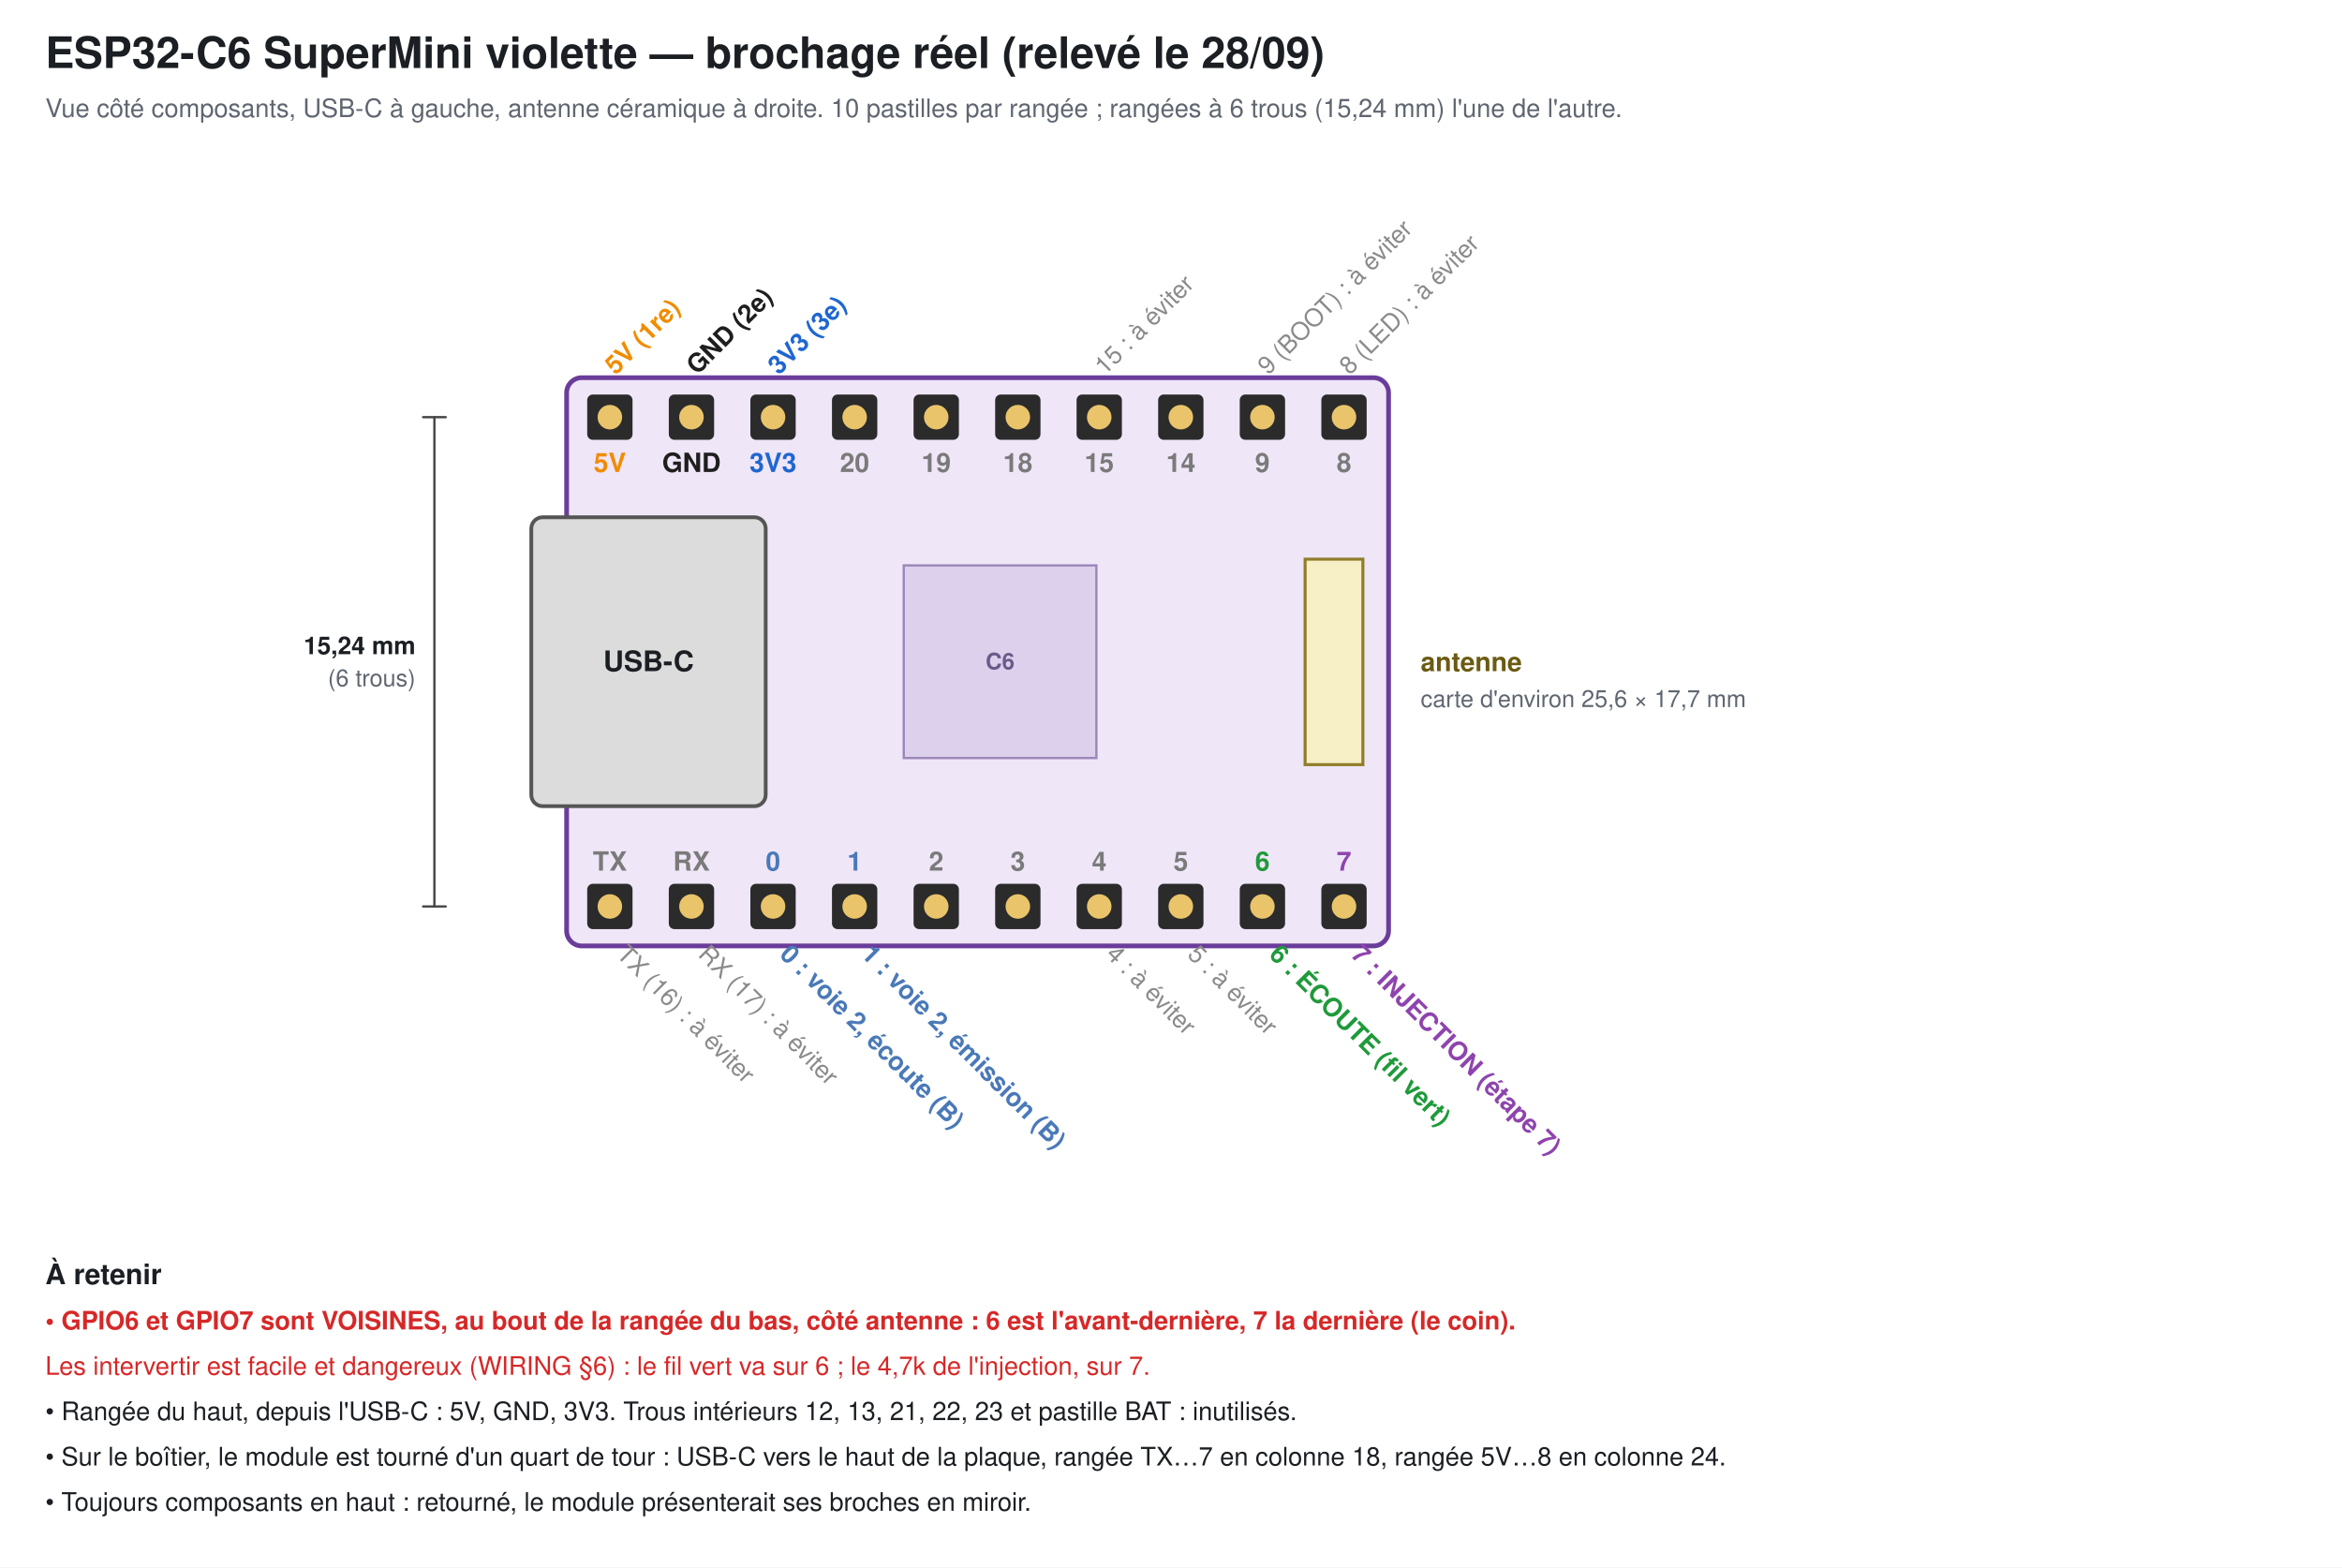
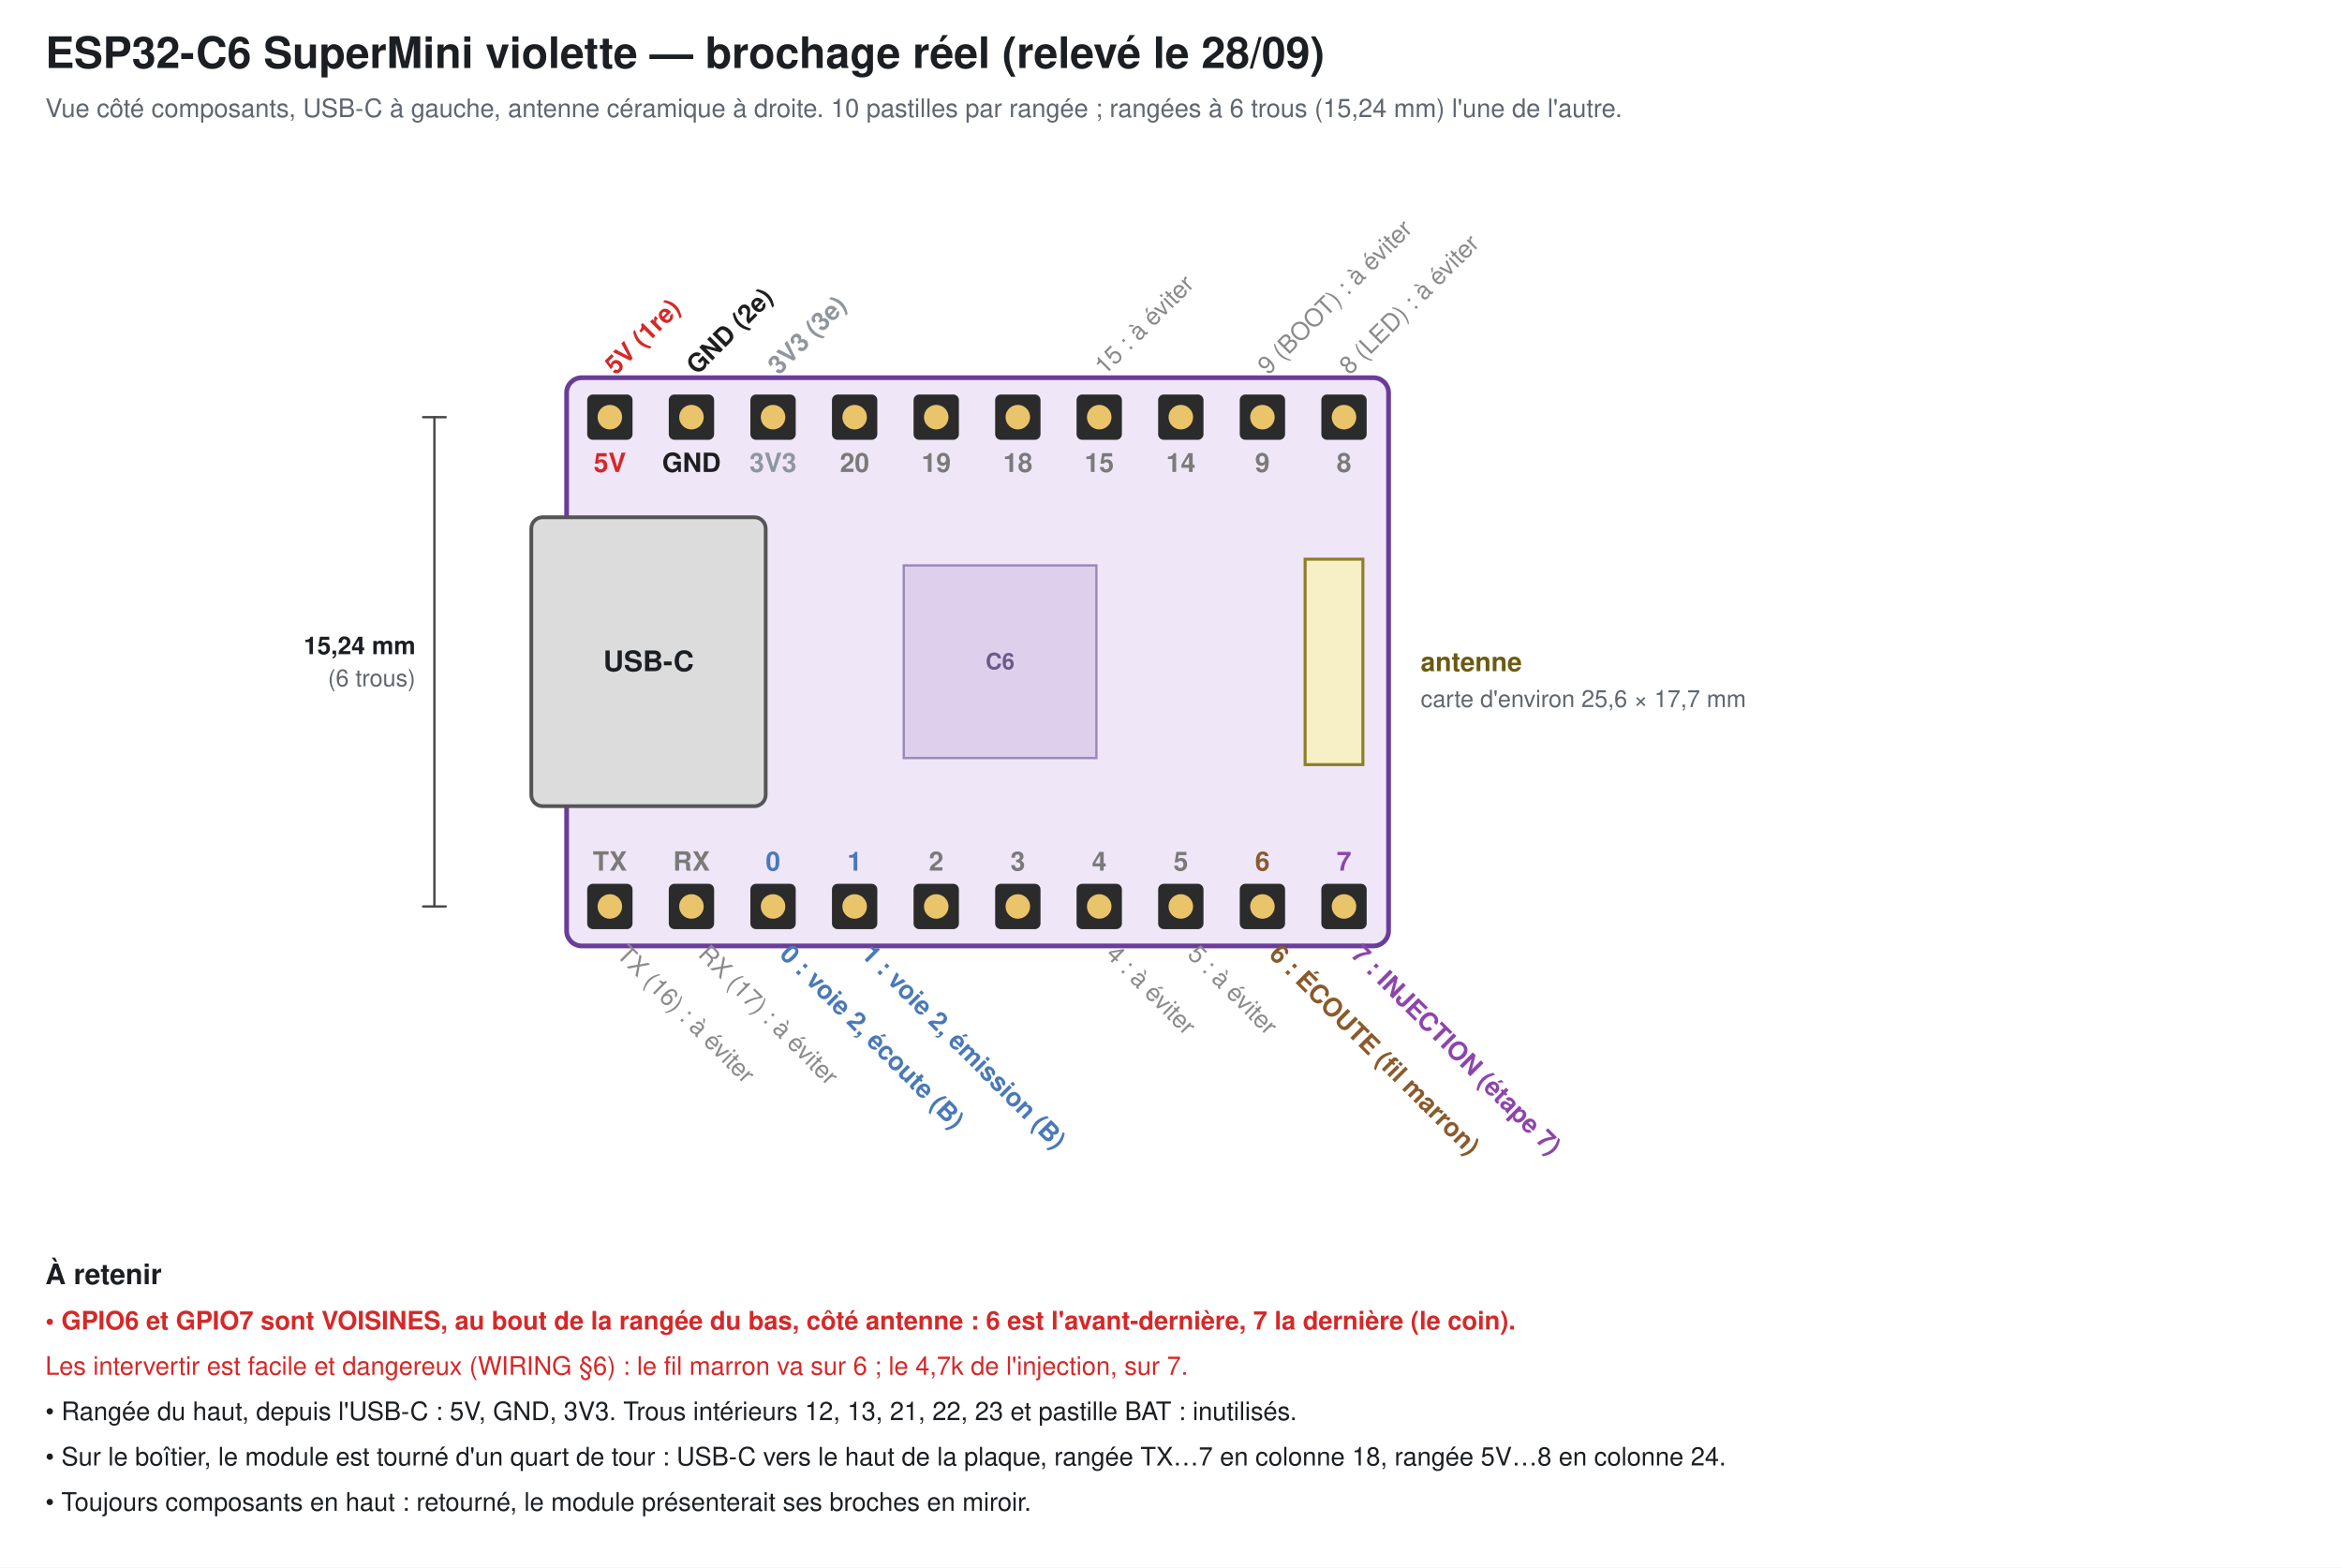
<svg xmlns="http://www.w3.org/2000/svg" width="1240" height="830" viewBox="0 0 1240 830" font-family="Helvetica, Arial, sans-serif">
  <rect width="1240" height="830" fill="#ffffff" />
  <text x="24.0" y="36.0" font-size="23.0" fill="#1b1f23" text-anchor="start" font-weight="bold">ESP32-C6 SuperMini violette — brochage réel (relevé le 28/09)</text>
  <text x="24.0" y="62.0" font-size="13.5" fill="#5f6670" text-anchor="start">Vue côté composants, USB-C à gauche, antenne céramique à droite. 10 pastilles par rangée ; rangées à 6 trous (15,24 mm) l'une de l'autre.</text>
  <rect x="300.0" y="200.0" width="435.2" height="300.9" rx="8.0" fill="#efe6f8" stroke="#6a3d9a" stroke-width="2.50" />
  <rect x="281.3" y="273.9" width="124.1" height="153.0" rx="6.0" fill="#dcdcdc" stroke="#555555" stroke-width="2.00" />
  <text x="343.4" y="355.4" font-size="15.0" fill="#1b1f23" text-anchor="middle" font-weight="bold">USB-C</text>
  <rect x="691.0" y="296.1" width="30.6" height="108.8" rx="0.0" fill="#f7f0c6" stroke="#8f7d2a" stroke-width="1.60" />
  <text x="752.2" y="355.4" font-size="14.0" fill="#6b5b12" text-anchor="start" font-weight="bold">antenne</text>
  <rect x="478.5" y="299.4" width="102.0" height="102.0" rx="0.0" fill="#ddd0ec" stroke="#9a86b8" stroke-width="1.20" />
  <text x="529.5" y="354.4" font-size="12.0" fill="#6a5a8a" text-anchor="middle" font-weight="bold">C6</text>
  <rect x="310.9" y="208.9" width="24.0" height="24.0" rx="3.0" fill="#2b2b2b" />
  <circle cx="322.9" cy="220.9" r="6.50" fill="#e9c46a" />
-   <text x="322.9" y="249.9" font-size="14.0" fill="#f08c00" text-anchor="middle" font-weight="bold">5V</text>
-   <text x="325.9" y="198.9" font-size="13.5" fill="#f08c00" text-anchor="start" font-weight="bold" transform="rotate(-45 325.9 198.9)">5V (1re)</text>
+   <text x="322.9" y="249.9" font-size="14.0" fill="#d62828" text-anchor="middle" font-weight="bold">5V</text>
+   <text x="325.9" y="198.9" font-size="13.5" fill="#d62828" text-anchor="start" font-weight="bold" transform="rotate(-45 325.9 198.9)">5V (1re)</text>
  <rect x="354.1" y="208.9" width="24.0" height="24.0" rx="3.0" fill="#2b2b2b" />
  <circle cx="366.1" cy="220.9" r="6.50" fill="#e9c46a" />
  <text x="366.1" y="249.9" font-size="14.0" fill="#1e1e1e" text-anchor="middle" font-weight="bold">GND</text>
  <text x="369.1" y="198.9" font-size="13.5" fill="#1e1e1e" text-anchor="start" font-weight="bold" transform="rotate(-45 369.1 198.9)">GND (2e)</text>
  <rect x="397.3" y="208.9" width="24.0" height="24.0" rx="3.0" fill="#2b2b2b" />
  <circle cx="409.3" cy="220.9" r="6.50" fill="#e9c46a" />
-   <text x="409.3" y="249.9" font-size="14.0" fill="#1f66d1" text-anchor="middle" font-weight="bold">3V3</text>
-   <text x="412.3" y="198.9" font-size="13.5" fill="#1f66d1" text-anchor="start" font-weight="bold" transform="rotate(-45 412.3 198.9)">3V3 (3e)</text>
+   <text x="409.3" y="249.9" font-size="14.0" fill="#8f969d" text-anchor="middle" font-weight="bold">3V3</text>
+   <text x="412.3" y="198.9" font-size="13.5" fill="#8f969d" text-anchor="start" font-weight="bold" transform="rotate(-45 412.3 198.9)">3V3 (3e)</text>
  <rect x="440.5" y="208.9" width="24.0" height="24.0" rx="3.0" fill="#2b2b2b" />
  <circle cx="452.5" cy="220.9" r="6.50" fill="#e9c46a" />
  <text x="452.5" y="249.9" font-size="14.0" fill="#7a7a7a" text-anchor="middle" font-weight="bold">20</text>
  <rect x="483.7" y="208.9" width="24.0" height="24.0" rx="3.0" fill="#2b2b2b" />
  <circle cx="495.7" cy="220.9" r="6.50" fill="#e9c46a" />
  <text x="495.7" y="249.9" font-size="14.0" fill="#7a7a7a" text-anchor="middle" font-weight="bold">19</text>
  <rect x="526.9" y="208.9" width="24.0" height="24.0" rx="3.0" fill="#2b2b2b" />
  <circle cx="538.9" cy="220.9" r="6.50" fill="#e9c46a" />
  <text x="538.9" y="249.9" font-size="14.0" fill="#7a7a7a" text-anchor="middle" font-weight="bold">18</text>
  <rect x="570.0" y="208.9" width="24.0" height="24.0" rx="3.0" fill="#2b2b2b" />
  <circle cx="582.0" cy="220.9" r="6.50" fill="#e9c46a" />
  <text x="582.0" y="249.9" font-size="14.0" fill="#7a7a7a" text-anchor="middle" font-weight="bold">15</text>
  <text x="585.0" y="198.9" font-size="13.0" fill="#8a8a8a" text-anchor="start" transform="rotate(-45 585.0 198.9)">15 : à éviter</text>
  <rect x="613.2" y="208.9" width="24.0" height="24.0" rx="3.0" fill="#2b2b2b" />
  <circle cx="625.2" cy="220.9" r="6.50" fill="#e9c46a" />
  <text x="625.2" y="249.9" font-size="14.0" fill="#7a7a7a" text-anchor="middle" font-weight="bold">14</text>
  <rect x="656.4" y="208.9" width="24.0" height="24.0" rx="3.0" fill="#2b2b2b" />
  <circle cx="668.4" cy="220.9" r="6.50" fill="#e9c46a" />
  <text x="668.4" y="249.9" font-size="14.0" fill="#7a7a7a" text-anchor="middle" font-weight="bold">9</text>
  <text x="671.4" y="198.9" font-size="13.0" fill="#8a8a8a" text-anchor="start" transform="rotate(-45 671.4 198.9)">9 (BOOT) : à éviter</text>
  <rect x="699.6" y="208.9" width="24.0" height="24.0" rx="3.0" fill="#2b2b2b" />
  <circle cx="711.6" cy="220.9" r="6.50" fill="#e9c46a" />
  <text x="711.6" y="249.9" font-size="14.0" fill="#7a7a7a" text-anchor="middle" font-weight="bold">8</text>
  <text x="714.6" y="198.9" font-size="13.0" fill="#8a8a8a" text-anchor="start" transform="rotate(-45 714.6 198.9)">8 (LED) : à éviter</text>
  <rect x="310.9" y="468.0" width="24.0" height="24.0" rx="3.0" fill="#2b2b2b" />
  <circle cx="322.9" cy="480.0" r="6.50" fill="#e9c46a" />
  <text x="322.9" y="461.0" font-size="14.0" fill="#7a7a7a" text-anchor="middle" font-weight="bold">TX</text>
  <text x="325.9" y="506.0" font-size="13.0" fill="#8a8a8a" text-anchor="start" transform="rotate(45 325.9 506.0)">TX (16) : à éviter</text>
  <rect x="354.1" y="468.0" width="24.0" height="24.0" rx="3.0" fill="#2b2b2b" />
  <circle cx="366.1" cy="480.0" r="6.50" fill="#e9c46a" />
  <text x="366.1" y="461.0" font-size="14.0" fill="#7a7a7a" text-anchor="middle" font-weight="bold">RX</text>
  <text x="369.1" y="506.0" font-size="13.0" fill="#8a8a8a" text-anchor="start" transform="rotate(45 369.1 506.0)">RX (17) : à éviter</text>
  <rect x="397.3" y="468.0" width="24.0" height="24.0" rx="3.0" fill="#2b2b2b" />
  <circle cx="409.3" cy="480.0" r="6.50" fill="#e9c46a" />
  <text x="409.3" y="461.0" font-size="14.0" fill="#4a79b8" text-anchor="middle" font-weight="bold">0</text>
  <text x="412.3" y="506.0" font-size="13.5" fill="#4a79b8" text-anchor="start" font-weight="bold" transform="rotate(45 412.3 506.0)">0 : voie 2, écoute (B)</text>
  <rect x="440.5" y="468.0" width="24.0" height="24.0" rx="3.0" fill="#2b2b2b" />
  <circle cx="452.5" cy="480.0" r="6.50" fill="#e9c46a" />
  <text x="452.5" y="461.0" font-size="14.0" fill="#4a79b8" text-anchor="middle" font-weight="bold">1</text>
  <text x="455.5" y="506.0" font-size="13.5" fill="#4a79b8" text-anchor="start" font-weight="bold" transform="rotate(45 455.5 506.0)">1 : voie 2, émission (B)</text>
  <rect x="483.7" y="468.0" width="24.0" height="24.0" rx="3.0" fill="#2b2b2b" />
  <circle cx="495.7" cy="480.0" r="6.50" fill="#e9c46a" />
  <text x="495.7" y="461.0" font-size="14.0" fill="#7a7a7a" text-anchor="middle" font-weight="bold">2</text>
  <rect x="526.9" y="468.0" width="24.0" height="24.0" rx="3.0" fill="#2b2b2b" />
  <circle cx="538.9" cy="480.0" r="6.50" fill="#e9c46a" />
  <text x="538.9" y="461.0" font-size="14.0" fill="#7a7a7a" text-anchor="middle" font-weight="bold">3</text>
  <rect x="570.0" y="468.0" width="24.0" height="24.0" rx="3.0" fill="#2b2b2b" />
  <circle cx="582.0" cy="480.0" r="6.50" fill="#e9c46a" />
  <text x="582.0" y="461.0" font-size="14.0" fill="#7a7a7a" text-anchor="middle" font-weight="bold">4</text>
  <text x="585.0" y="506.0" font-size="13.0" fill="#8a8a8a" text-anchor="start" transform="rotate(45 585.0 506.0)">4 : à éviter</text>
  <rect x="613.2" y="468.0" width="24.0" height="24.0" rx="3.0" fill="#2b2b2b" />
  <circle cx="625.2" cy="480.0" r="6.50" fill="#e9c46a" />
  <text x="625.2" y="461.0" font-size="14.0" fill="#7a7a7a" text-anchor="middle" font-weight="bold">5</text>
  <text x="628.2" y="506.0" font-size="13.0" fill="#8a8a8a" text-anchor="start" transform="rotate(45 628.2 506.0)">5 : à éviter</text>
  <rect x="656.4" y="468.0" width="24.0" height="24.0" rx="3.0" fill="#2b2b2b" />
  <circle cx="668.4" cy="480.0" r="6.50" fill="#e9c46a" />
-   <text x="668.4" y="461.0" font-size="14.0" fill="#1f9a3a" text-anchor="middle" font-weight="bold">6</text>
-   <text x="671.4" y="506.0" font-size="13.5" fill="#1f9a3a" text-anchor="start" font-weight="bold" transform="rotate(45 671.4 506.0)">6 : ÉCOUTE (fil vert)</text>
+   <text x="668.4" y="461.0" font-size="14.0" fill="#8b5a2b" text-anchor="middle" font-weight="bold">6</text>
+   <text x="671.4" y="506.0" font-size="13.5" fill="#8b5a2b" text-anchor="start" font-weight="bold" transform="rotate(45 671.4 506.0)">6 : ÉCOUTE (fil marron)</text>
  <rect x="699.6" y="468.0" width="24.0" height="24.0" rx="3.0" fill="#2b2b2b" />
  <circle cx="711.6" cy="480.0" r="6.50" fill="#e9c46a" />
  <text x="711.6" y="461.0" font-size="14.0" fill="#8e44ad" text-anchor="middle" font-weight="bold">7</text>
  <text x="714.6" y="506.0" font-size="13.5" fill="#8e44ad" text-anchor="start" font-weight="bold" transform="rotate(45 714.6 506.0)">7 : INJECTION (étape 7)</text>
  <path d="M230.0 220.9 L230.0 480.0" fill="none" stroke="#444444" stroke-width="1.20" stroke-linecap="round" stroke-linejoin="round" />
  <path d="M224.0 220.9 L236.0 220.9" fill="none" stroke="#444444" stroke-width="1.20" stroke-linecap="round" stroke-linejoin="round" />
  <path d="M224.0 480.0 L236.0 480.0" fill="none" stroke="#444444" stroke-width="1.20" stroke-linecap="round" stroke-linejoin="round" />
  <text x="220.0" y="346.4" font-size="13.0" fill="#1b1f23" text-anchor="end" font-weight="bold">15,24 mm</text>
  <text x="220.0" y="363.4" font-size="12.5" fill="#5f6670" text-anchor="end">(6 trous)</text>
  <text x="752.2" y="374.4" font-size="12.5" fill="#5f6670" text-anchor="start">carte d'environ 25,6 × 17,7 mm</text>
  <text x="24.0" y="680.0" font-size="15.0" fill="#1b1f23" text-anchor="start" font-weight="bold">À retenir</text>
  <text x="24.0" y="704.0" font-size="13.5" fill="#d62828" text-anchor="start" font-weight="bold">• GPIO6 et GPIO7 sont VOISINES, au bout de la rangée du bas, côté antenne : 6 est l'avant-dernière, 7 la dernière (le coin).</text>
-   <text x="24.0" y="728.0" font-size="13.5" fill="#d62828" text-anchor="start">  Les intervertir est facile et dangereux (WIRING §6) : le fil vert va sur 6 ; le 4,7k de l'injection, sur 7.</text>
+   <text x="24.0" y="728.0" font-size="13.5" fill="#d62828" text-anchor="start">  Les intervertir est facile et dangereux (WIRING §6) : le fil marron va sur 6 ; le 4,7k de l'injection, sur 7.</text>
  <text x="24.0" y="752.0" font-size="13.5" fill="#1b1f23" text-anchor="start">• Rangée du haut, depuis l'USB-C : 5V, GND, 3V3. Trous intérieurs 12, 13, 21, 22, 23 et pastille BAT : inutilisés.</text>
  <text x="24.0" y="776.0" font-size="13.5" fill="#1b1f23" text-anchor="start">• Sur le boîtier, le module est tourné d'un quart de tour : USB-C vers le haut de la plaque, rangée TX…7 en colonne 18, rangée 5V…8 en colonne 24.</text>
  <text x="24.0" y="800.0" font-size="13.5" fill="#1b1f23" text-anchor="start">• Toujours composants en haut : retourné, le module présenterait ses broches en miroir.</text>
</svg>
